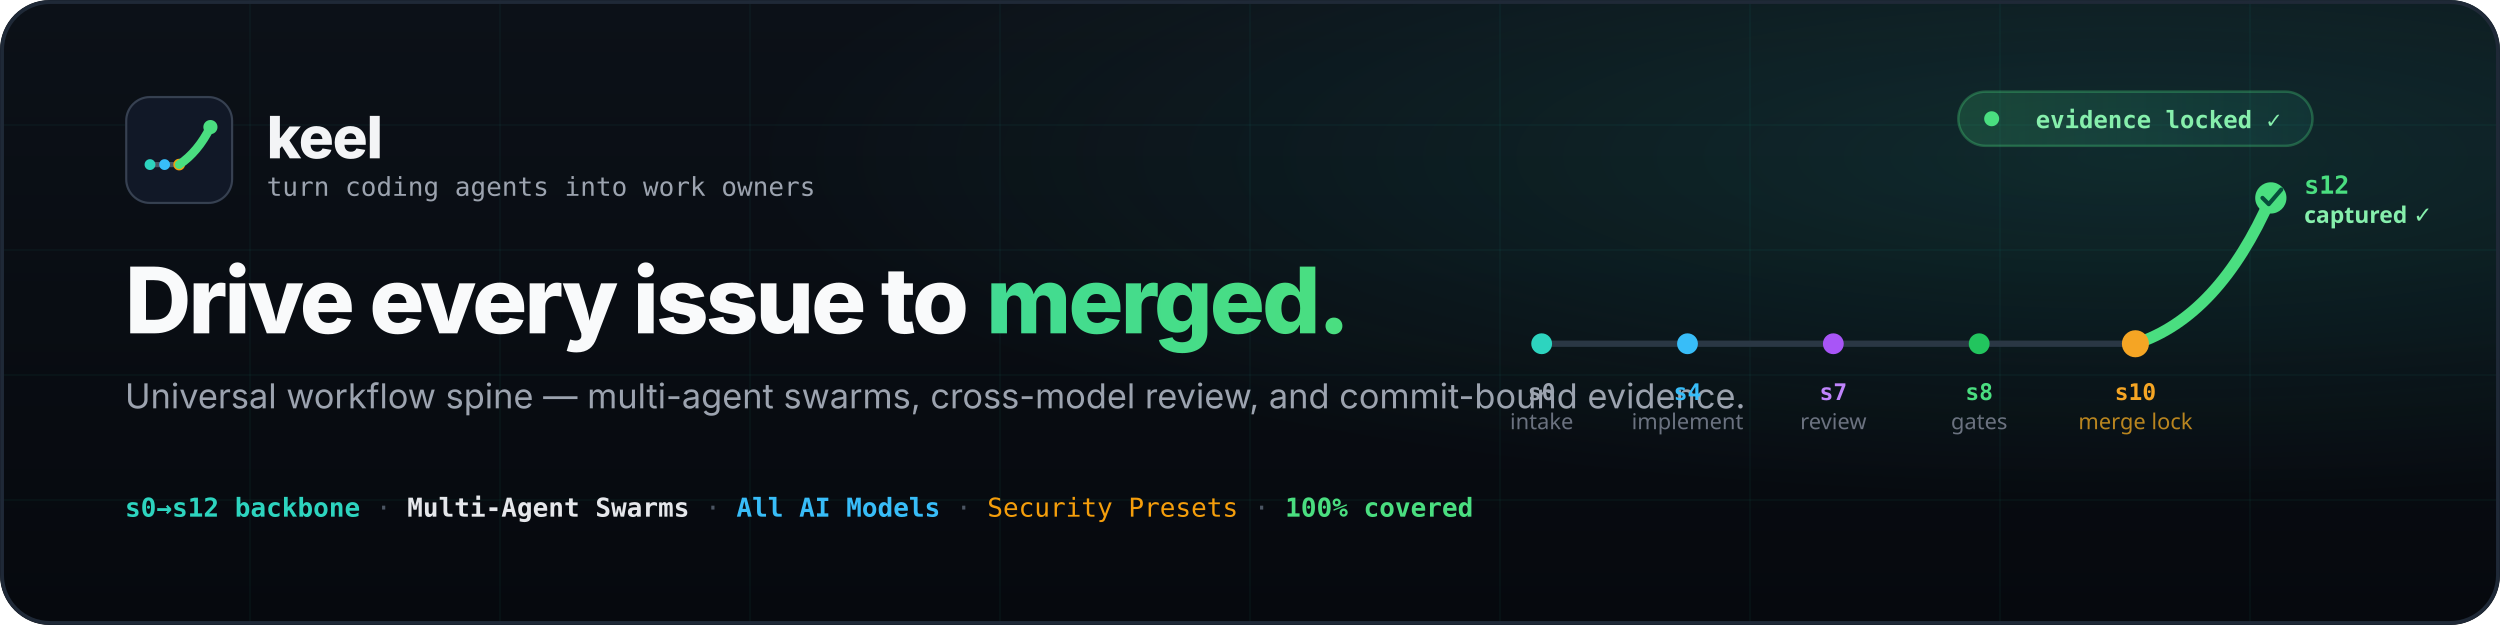
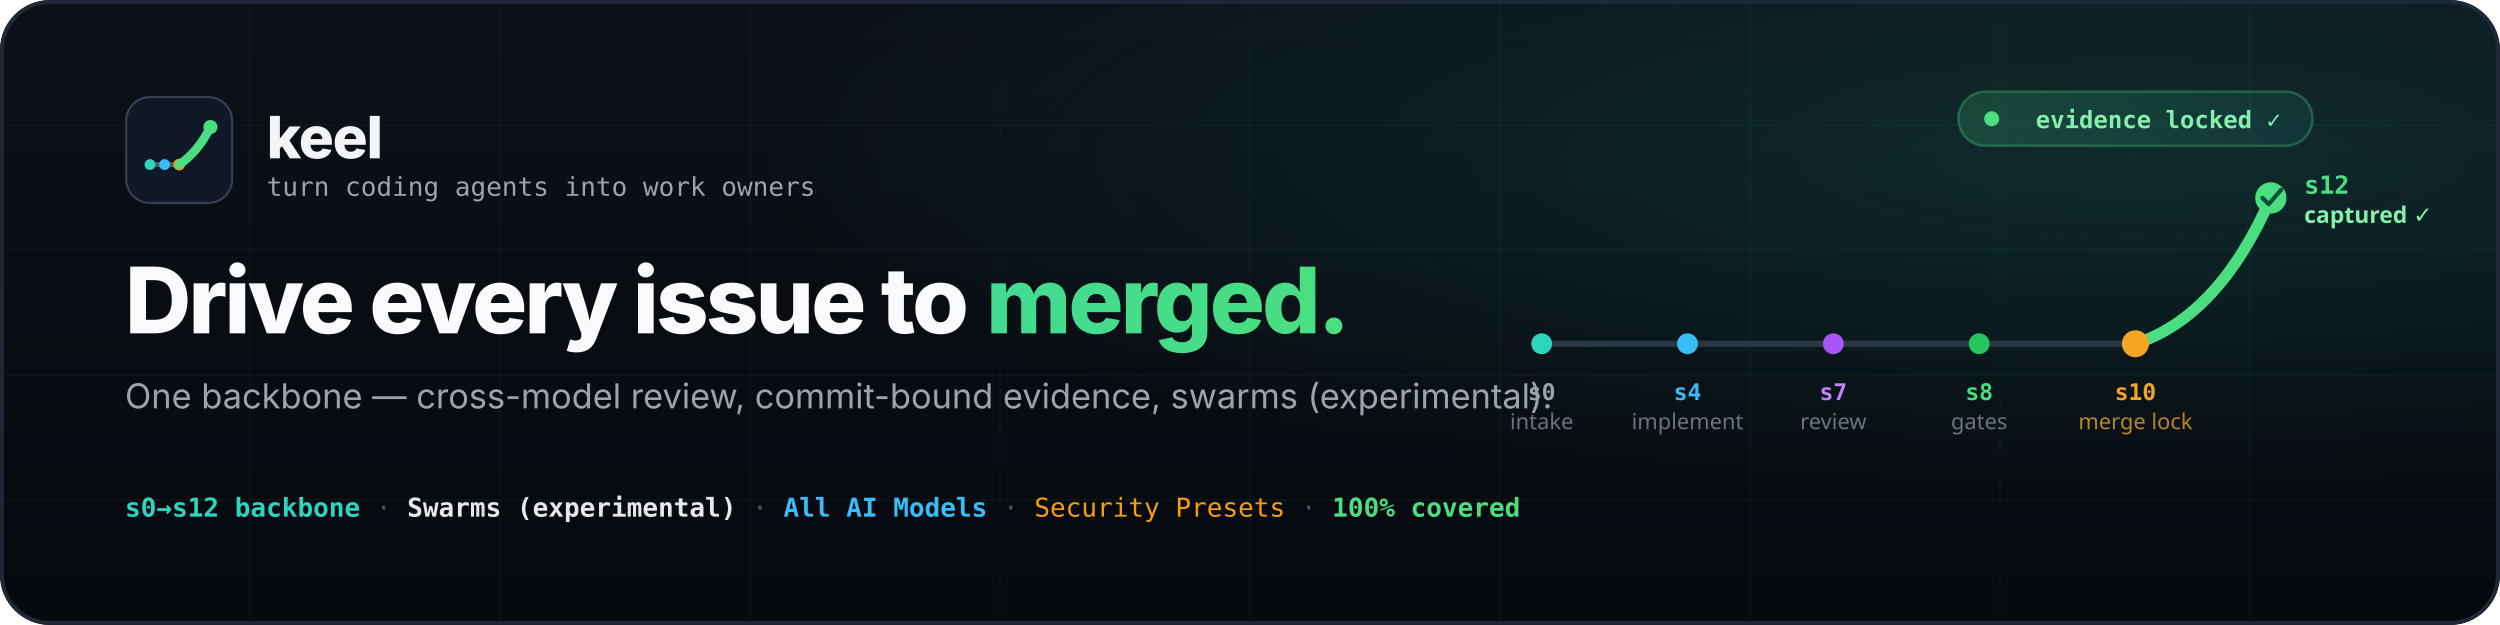
<svg xmlns="http://www.w3.org/2000/svg" width="1200" height="300" viewBox="0 0 1200 300" role="img" aria-label="keel — drive every issue to merged">
  <defs>
    <linearGradient id="bg-dark" x1="0" y1="0" x2="0" y2="1">
      <stop offset="0%" stop-color="#0c1118" />
      <stop offset="100%" stop-color="#06090e" />
    </linearGradient>
    <linearGradient id="merged-dark" x1="0" y1="0" x2="1" y2="0">
      <stop offset="0%" stop-color="#2dd4bf" />
      <stop offset="100%" stop-color="#4ade80" />
    </linearGradient>
    <radialGradient id="glow-teal-dark" cx="0.85" cy="0.25" r="0.55">
      <stop offset="0%" stop-color="#2dd4bf" stop-opacity="0.14" />
      <stop offset="100%" stop-color="#2dd4bf" stop-opacity="0" />
    </radialGradient>
    <linearGradient id="badge-glow-dark" x1="0" y1="0" x2="1" y2="0">
      <stop offset="0%" stop-color="#4ade80" stop-opacity="0.18" />
      <stop offset="100%" stop-color="#2dd4bf" stop-opacity="0.08" />
    </linearGradient>
  </defs>
  <rect width="1200" height="300" rx="24" fill="url(#bg-dark)" />
  <rect width="1200" height="300" rx="24" fill="url(#glow-teal-dark)" />
  <g stroke="#2dd4bf" stroke-opacity="0.04">
    <path d="M120 0v300M240 0v300M360 0v300M480 0v300M600 0v300M720 0v300M840 0v300M960 0v300M1080 0v300" />
    <path d="M0 60h1200M0 120h1200M0 180h1200M0 240h1200" />
  </g>
  <rect x="1" y="1" width="1198" height="298" rx="23" fill="none" stroke="#1f2937" stroke-width="1.8" />
  <g transform="translate(60, 46)">
    <rect width="52" height="52" rx="12" fill="#111827" />
    <rect x="0.6" y="0.6" width="50.8" height="50.8" rx="11.4" fill="none" stroke="#374151" />
    <line x1="12" y1="33" x2="26" y2="33" stroke="#4b5563" stroke-width="2.5" stroke-linecap="round" />
    <circle cx="12" cy="33" r="2.6" fill="#2dd4bf" />
    <circle cx="19" cy="33" r="2.6" fill="#38bdf8" />
    <circle cx="26" cy="33" r="2.8" fill="#f59e0b" />
    <path d="M26 33 Q35 27 41 15" stroke="#4ade80" stroke-width="4.2" fill="none" stroke-linecap="round" />
    <circle cx="41" cy="15" r="3.4" fill="#4ade80" />
    <text x="68" y="30" font-family="ui-sans-serif, system-ui, -apple-system, sans-serif" font-size="28" font-weight="800" fill="#f3f4f6" letter-spacing="-0.02em">keel</text>
    <text x="68" y="48" font-family="ui-monospace, 'SF Mono', Menlo, Consolas, monospace" font-size="12.5" fill="#9ca3af">turn coding agents into work owners</text>
  </g>
  <text x="60" y="160" font-family="ui-sans-serif, system-ui, -apple-system, sans-serif" font-size="44" font-weight="800" fill="#f9fafb" letter-spacing="-0.03em">Drive every issue to <tspan fill="url(#merged-dark)">merged.</tspan>
  </text>
-   <text x="60" y="196" font-family="ui-sans-serif, system-ui, -apple-system, sans-serif" font-size="16.5" fill="#9ca3af">Universal workflow spine — multi-agent swarms, cross-model review, and commit-bound evidence.</text>
+   <text x="60" y="196" font-family="ui-sans-serif, system-ui, -apple-system, sans-serif" font-size="16.5" fill="#9ca3af">One backbone — cross-model review, commit-bound evidence, swarms (experimental).</text>
  <g transform="translate(60, 248)">
    <text font-family="ui-monospace, 'SF Mono', Menlo, Consolas, monospace" font-size="12.5" fill="#6b7280">
      <tspan fill="#2dd4bf" font-weight="600">s0→s12 backbone</tspan>
      <tspan fill="#4b5563"> · </tspan>
-       <tspan fill="#e5e7eb" font-weight="600">Multi-Agent Swarms</tspan>
+       <tspan fill="#e5e7eb" font-weight="600">Swarms (experimental)</tspan>
      <tspan fill="#4b5563"> · </tspan>
      <tspan fill="#38bdf8" font-weight="600">All AI Models</tspan>
      <tspan fill="#4b5563"> · </tspan>
      <tspan fill="#f59e0b">Security Presets</tspan>
      <tspan fill="#4b5563"> · </tspan>
      <tspan fill="#4ade80" font-weight="600">100% covered</tspan>
    </text>
  </g>
  <g transform="translate(710, 0)">
    <g transform="translate(230, 44)">
      <rect width="170" height="26" rx="13" fill="url(#badge-glow-dark)" stroke="#4ade80" stroke-opacity="0.3" stroke-width="1.2" />
      <circle cx="16" cy="13" r="3.6" fill="#4ade80" />
      <text x="96" y="17.5" text-anchor="middle" font-family="ui-monospace, 'SF Mono', Menlo, Consolas, monospace" font-size="11.5" font-weight="700" fill="#86efac">evidence locked ✓</text>
    </g>
    <line x1="30" y1="165" x2="315" y2="165" stroke="#2a3744" stroke-width="3" stroke-linecap="round" />
    <path d="M 315 165 Q 355 152 380 95" stroke="#4ade80" stroke-width="5.5" fill="none" stroke-linecap="round" />
    <circle cx="380" cy="95" r="7.5" fill="#4ade80" />
    <path d="M 376 95 L 379 98 L 385 91" stroke="#064e3b" stroke-width="2" fill="none" stroke-linecap="round" stroke-linejoin="round" />
    <text x="396" y="93" font-family="ui-monospace, 'SF Mono', Menlo, Consolas, monospace" font-size="12" font-weight="700" fill="#4ade80">s12</text>
    <text x="396" y="107" font-family="ui-sans-serif, system-ui, sans-serif" font-size="11" font-weight="600" fill="#86efac">captured ✓</text>
    <circle cx="30" cy="165" r="5" fill="#2dd4bf" />
    <text x="30" y="192" text-anchor="middle" font-family="ui-monospace, 'SF Mono', Menlo, Consolas, monospace" font-size="11" font-weight="600" fill="#9ca3af">s0</text>
    <text x="30" y="206" text-anchor="middle" font-family="ui-sans-serif, system-ui, sans-serif" font-size="10.5" fill="#6b7280">intake</text>
    <circle cx="100" cy="165" r="5" fill="#38bdf8" />
    <text x="100" y="192" text-anchor="middle" font-family="ui-monospace, 'SF Mono', Menlo, Consolas, monospace" font-size="11" font-weight="600" fill="#38bdf8">s4</text>
    <text x="100" y="206" text-anchor="middle" font-family="ui-sans-serif, system-ui, sans-serif" font-size="10.5" fill="#6b7280">implement</text>
    <circle cx="170" cy="165" r="5" fill="#a855f7" />
    <text x="170" y="192" text-anchor="middle" font-family="ui-monospace, 'SF Mono', Menlo, Consolas, monospace" font-size="11" font-weight="600" fill="#c084fc">s7</text>
    <text x="170" y="206" text-anchor="middle" font-family="ui-sans-serif, system-ui, sans-serif" font-size="10.5" fill="#6b7280">review</text>
    <circle cx="240" cy="165" r="5" fill="#22c55e" />
    <text x="240" y="192" text-anchor="middle" font-family="ui-monospace, 'SF Mono', Menlo, Consolas, monospace" font-size="11" font-weight="600" fill="#4ade80">s8</text>
    <text x="240" y="206" text-anchor="middle" font-family="ui-sans-serif, system-ui, sans-serif" font-size="10.5" fill="#6b7280">gates</text>
    <circle cx="315" cy="165" r="6.5" fill="#f5a524" />
    <text x="315" y="192" text-anchor="middle" font-family="ui-monospace, 'SF Mono', Menlo, Consolas, monospace" font-size="11" font-weight="600" fill="#f5a524">s10</text>
    <text x="315" y="206" text-anchor="middle" font-family="ui-sans-serif, system-ui, sans-serif" font-size="10.5" fill="#b9851f">merge lock</text>
  </g>
</svg>
